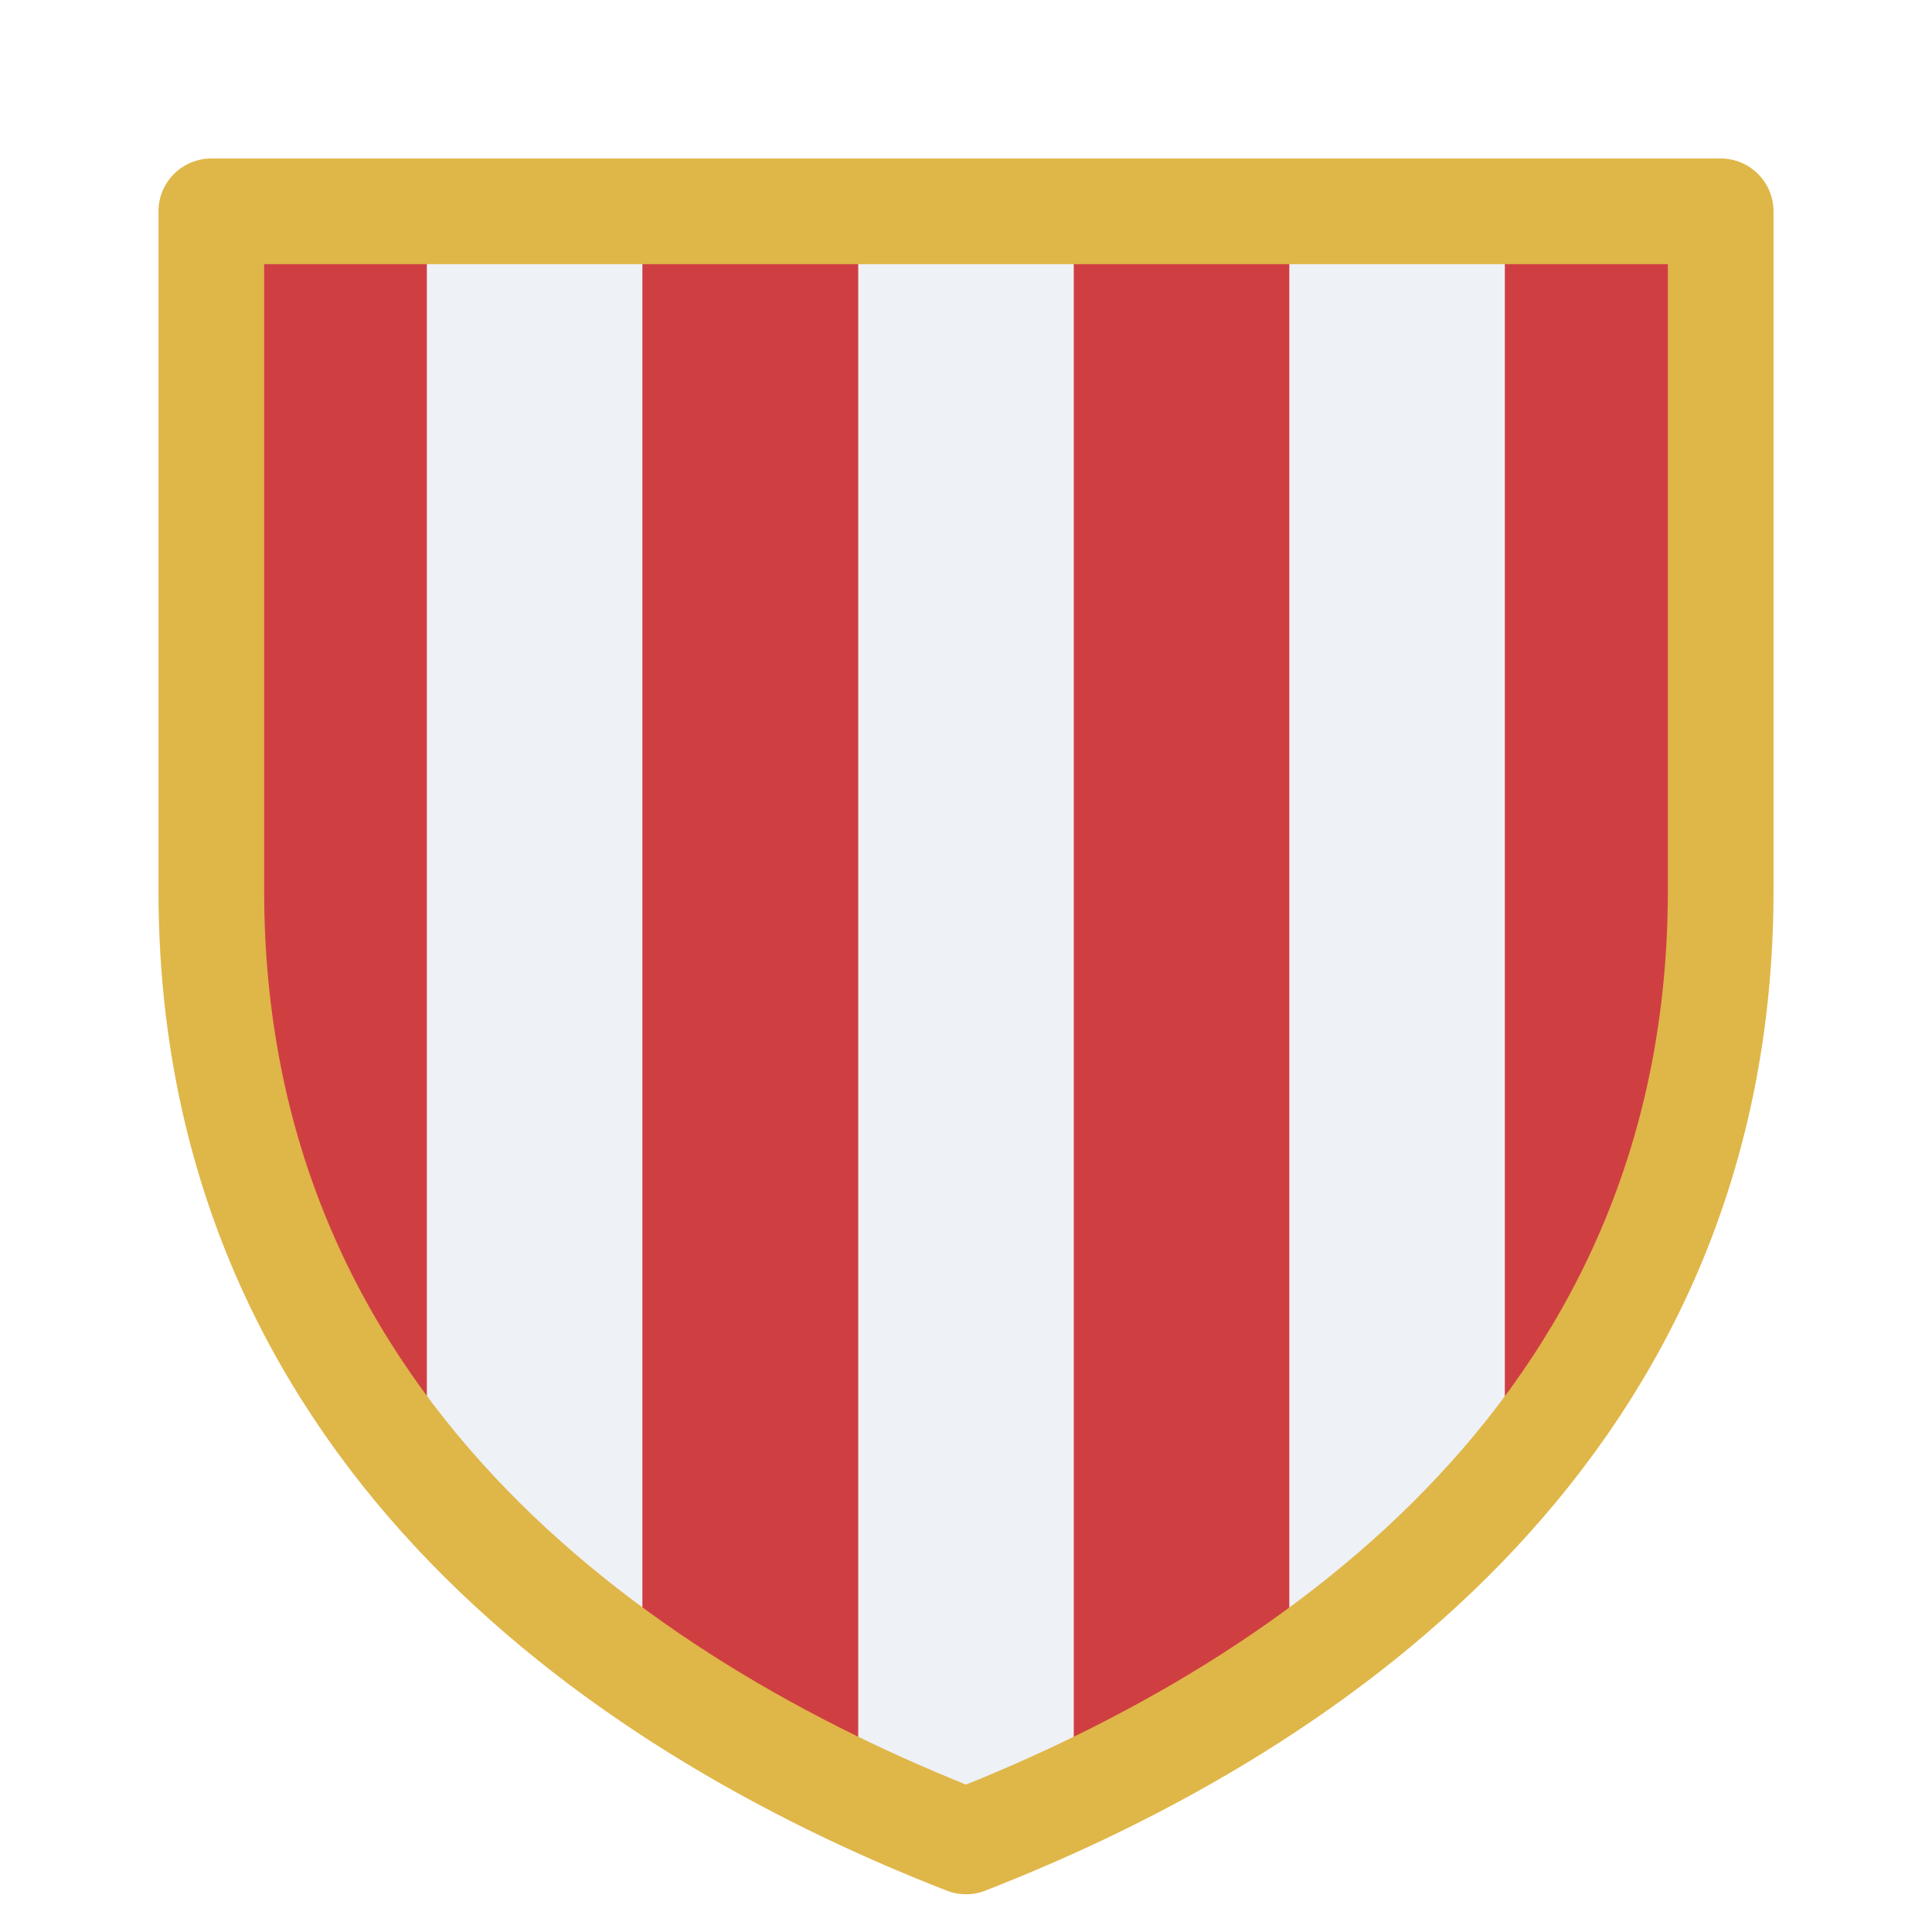
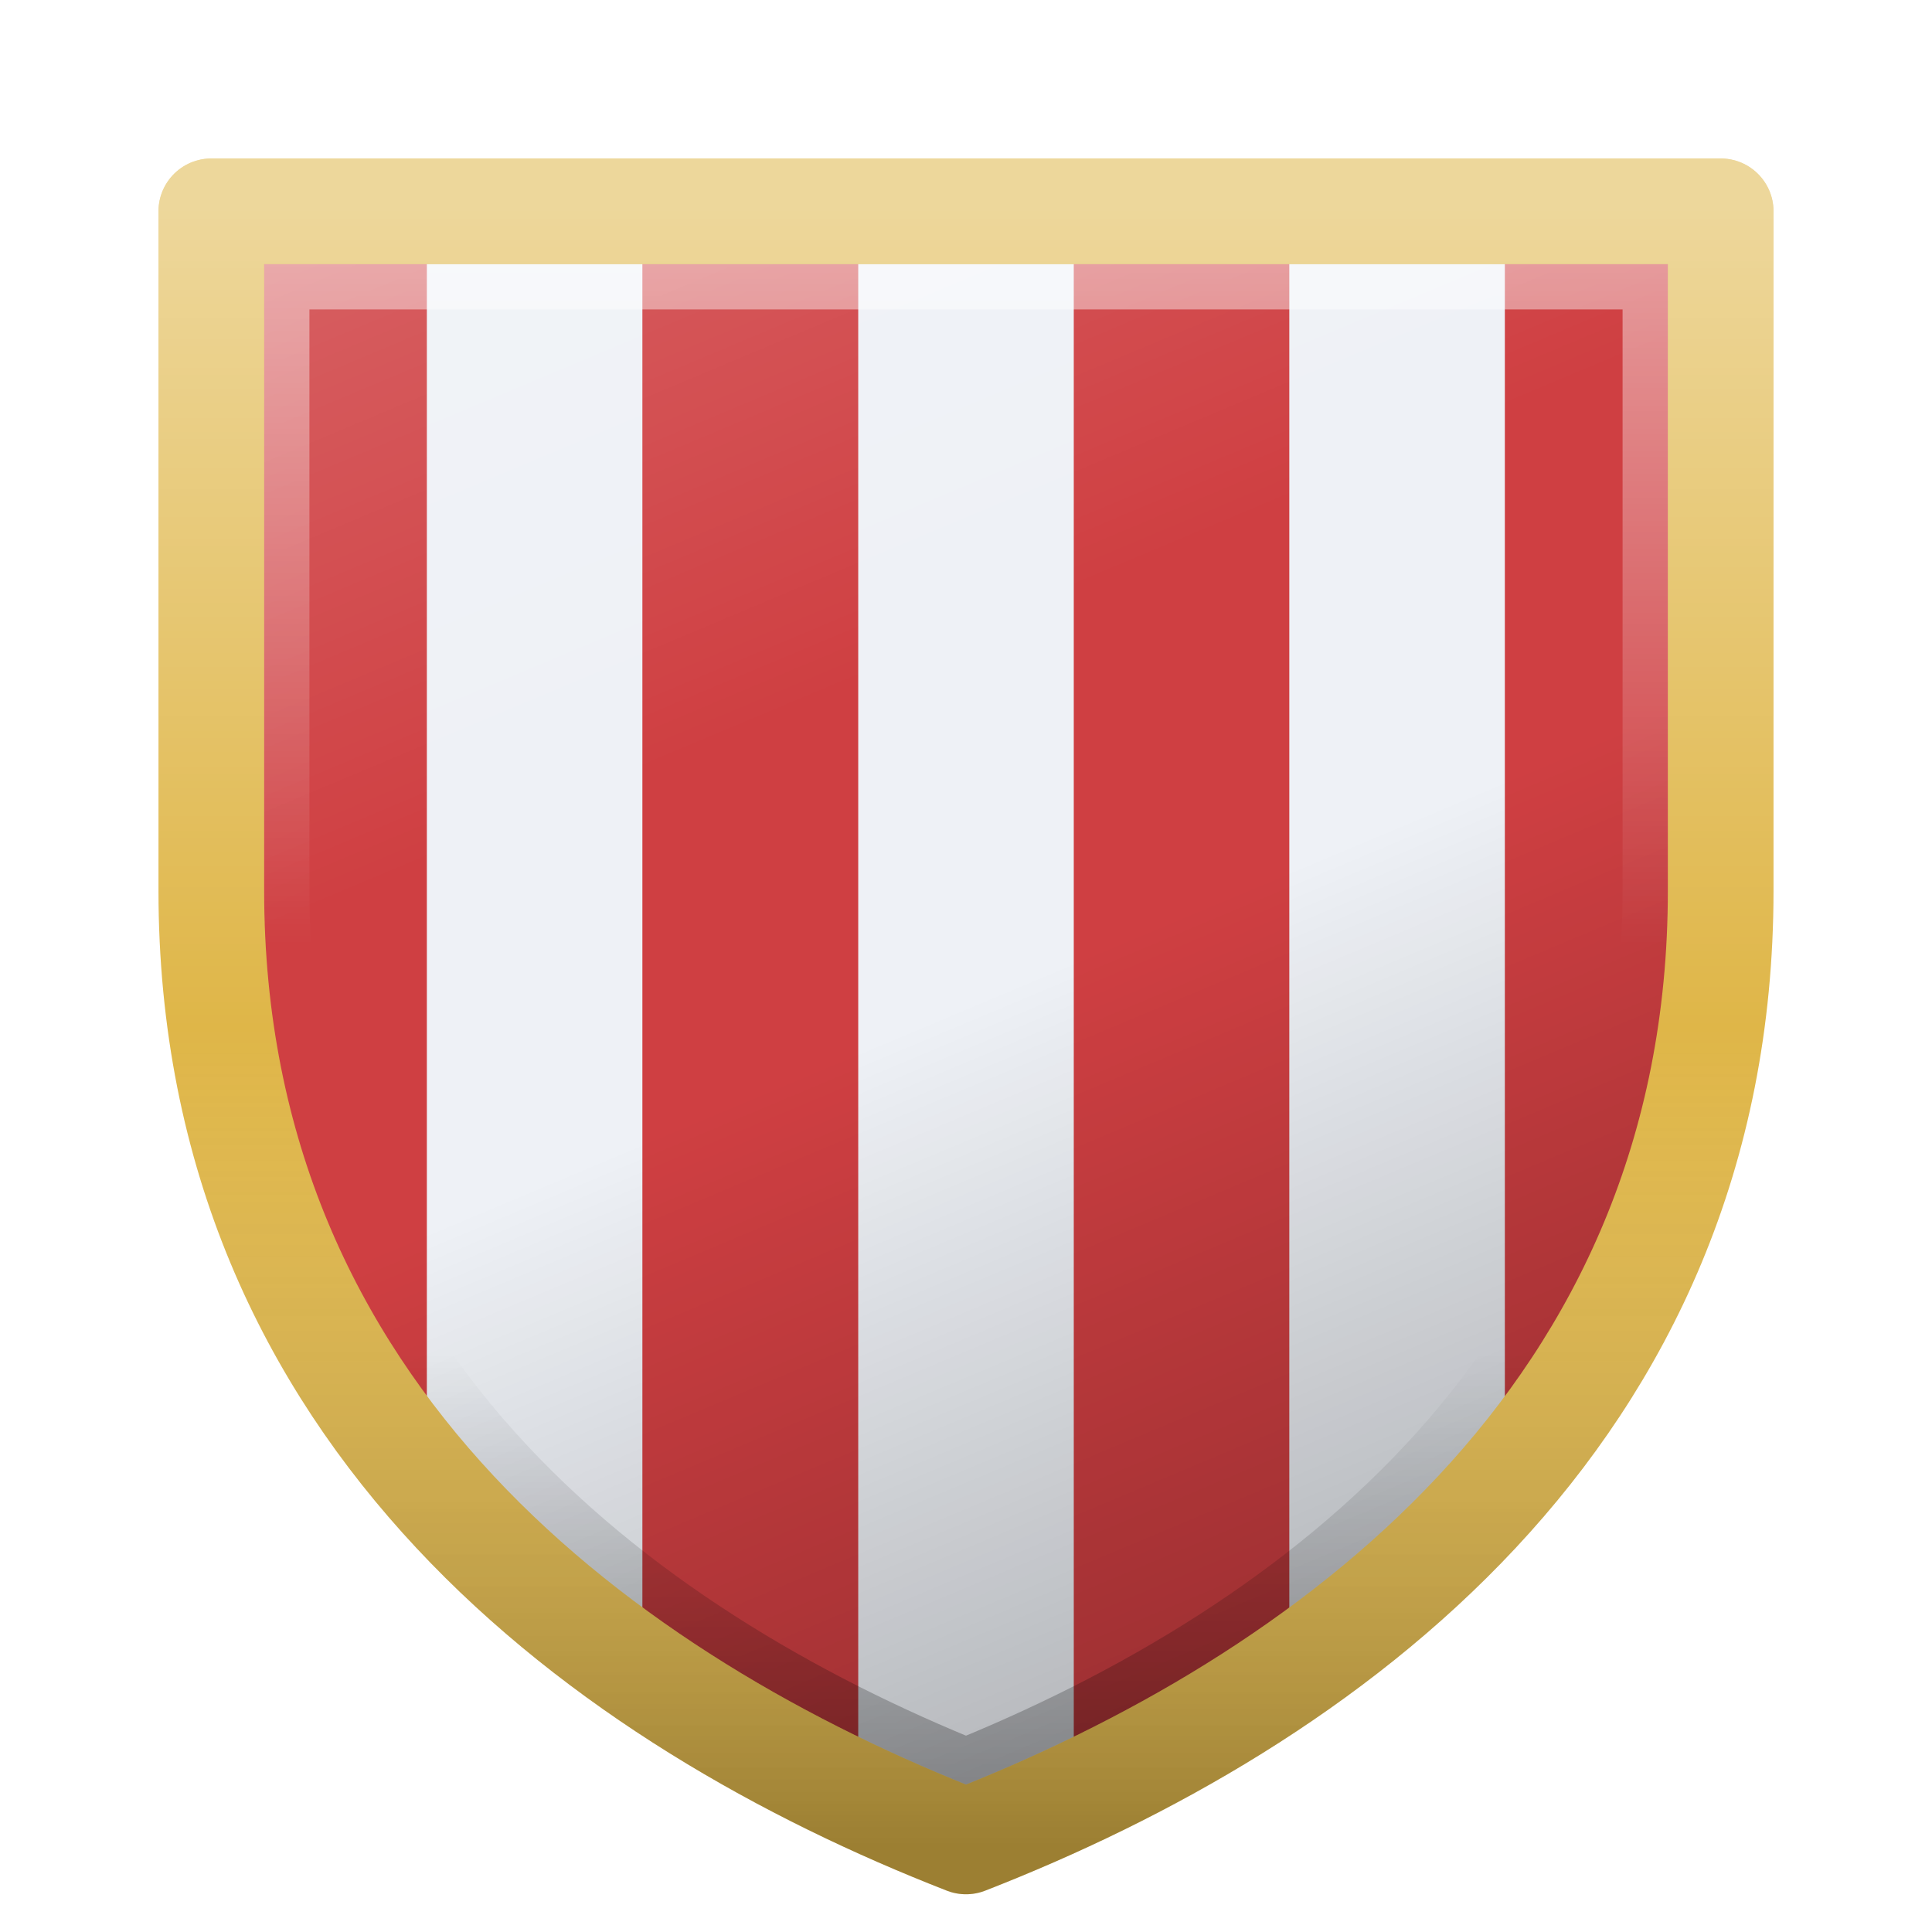
<svg xmlns="http://www.w3.org/2000/svg" viewBox="0 0 64 64" width="64" height="64">
  <defs>
    <clipPath id="c">
      <path d="M7 7h50v22.5c0 17.5-13.2 26.9-25 31.5C20.2 56.4 7 47 7 29.5Z" />
    </clipPath>
+     <linearGradient id="s" x1="0" y1="0" x2="0.42" y2="1">
+       <stop offset="0" stop-color="#fff" stop-opacity="0.26" />
+       <stop offset="0.46" stop-color="#fff" stop-opacity="0" />
+       <stop offset="0.62" stop-color="#000" stop-opacity="0" />
+       <stop offset="1" stop-color="#000" stop-opacity="0.26" />
+     </linearGradient>
+     <linearGradient id="b" x1="0" y1="0" x2="0" y2="1">
+       <stop offset="0" stop-color="#fff" stop-opacity="0.5" />
+       <stop offset="0.45" stop-color="#fff" stop-opacity="0" />
+       <stop offset="0.7" stop-color="#000" stop-opacity="0" />
+       <stop offset="1" stop-color="#000" stop-opacity="0.32" />
+     </linearGradient>
+     <linearGradient id="r" x1="0" y1="0" x2="0" y2="1">
+       <stop offset="0" stop-color="#fff" stop-opacity="0.45" />
+       <stop offset="0.5" stop-color="#fff" stop-opacity="0" />
+       <stop offset="1" stop-color="#000" stop-opacity="0.3" />
+     </linearGradient>
  </defs>
  <g clip-path="url(#c)">
    <rect width="64" height="64" fill="#cf3f42" />
    <rect x="14.14" y="0" width="7.14" height="64" fill="#eef1f6" />
    <rect x="28.43" y="0" width="7.14" height="64" fill="#eef1f6" />
    <rect x="42.71" y="0" width="7.14" height="64" fill="#eef1f6" />
+     <rect width="64" height="64" fill="url(#s)" />
+     <path d="M7 7h50v22.5c0 17.5-13.2 26.9-25 31.5C20.2 56.4 7 47 7 29.5Z" fill="none" stroke="url(#b)" stroke-width="6.5" />
  </g>
  <path d="M7 7h50v22.5c0 17.5-13.2 26.9-25 31.5C20.2 56.4 7 47 7 29.5Z" fill="none" stroke="#dfb648" stroke-width="3.5" stroke-linejoin="round" />
+   <path d="M7 7h50v22.5c0 17.5-13.2 26.9-25 31.5C20.2 56.4 7 47 7 29.5Z" fill="none" stroke="url(#r)" stroke-width="3.5" stroke-linejoin="round" />
</svg>
